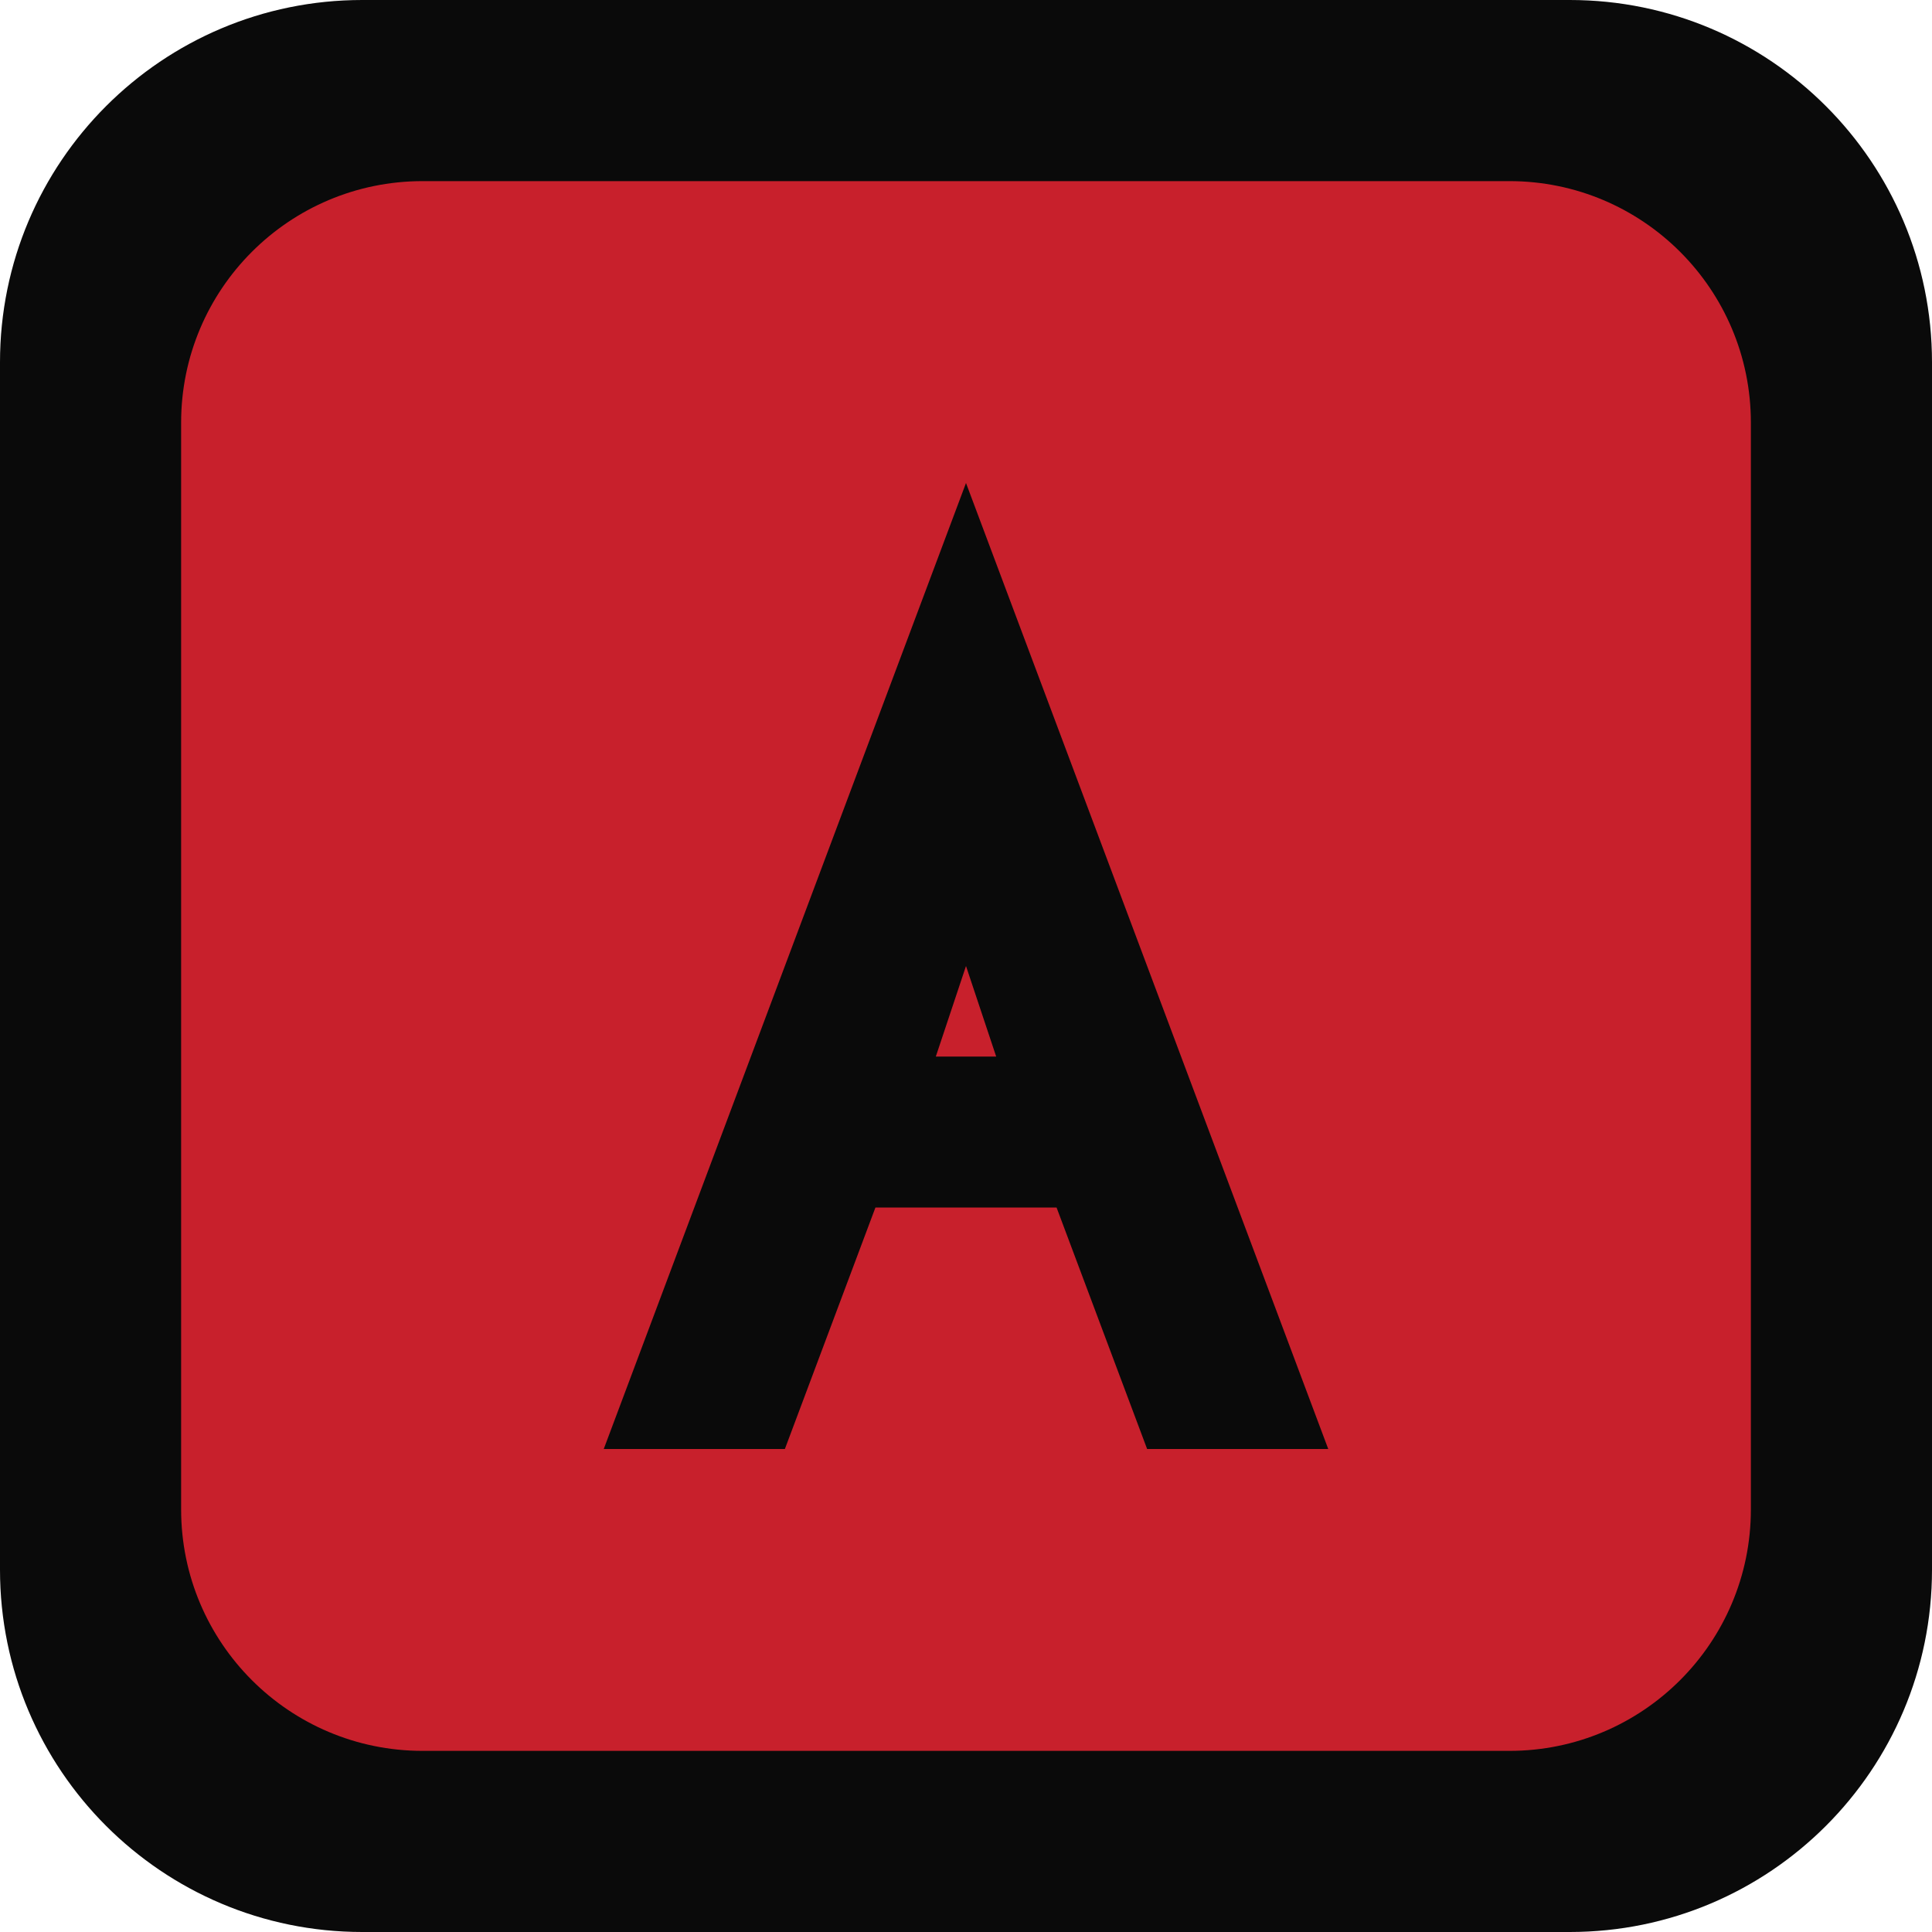
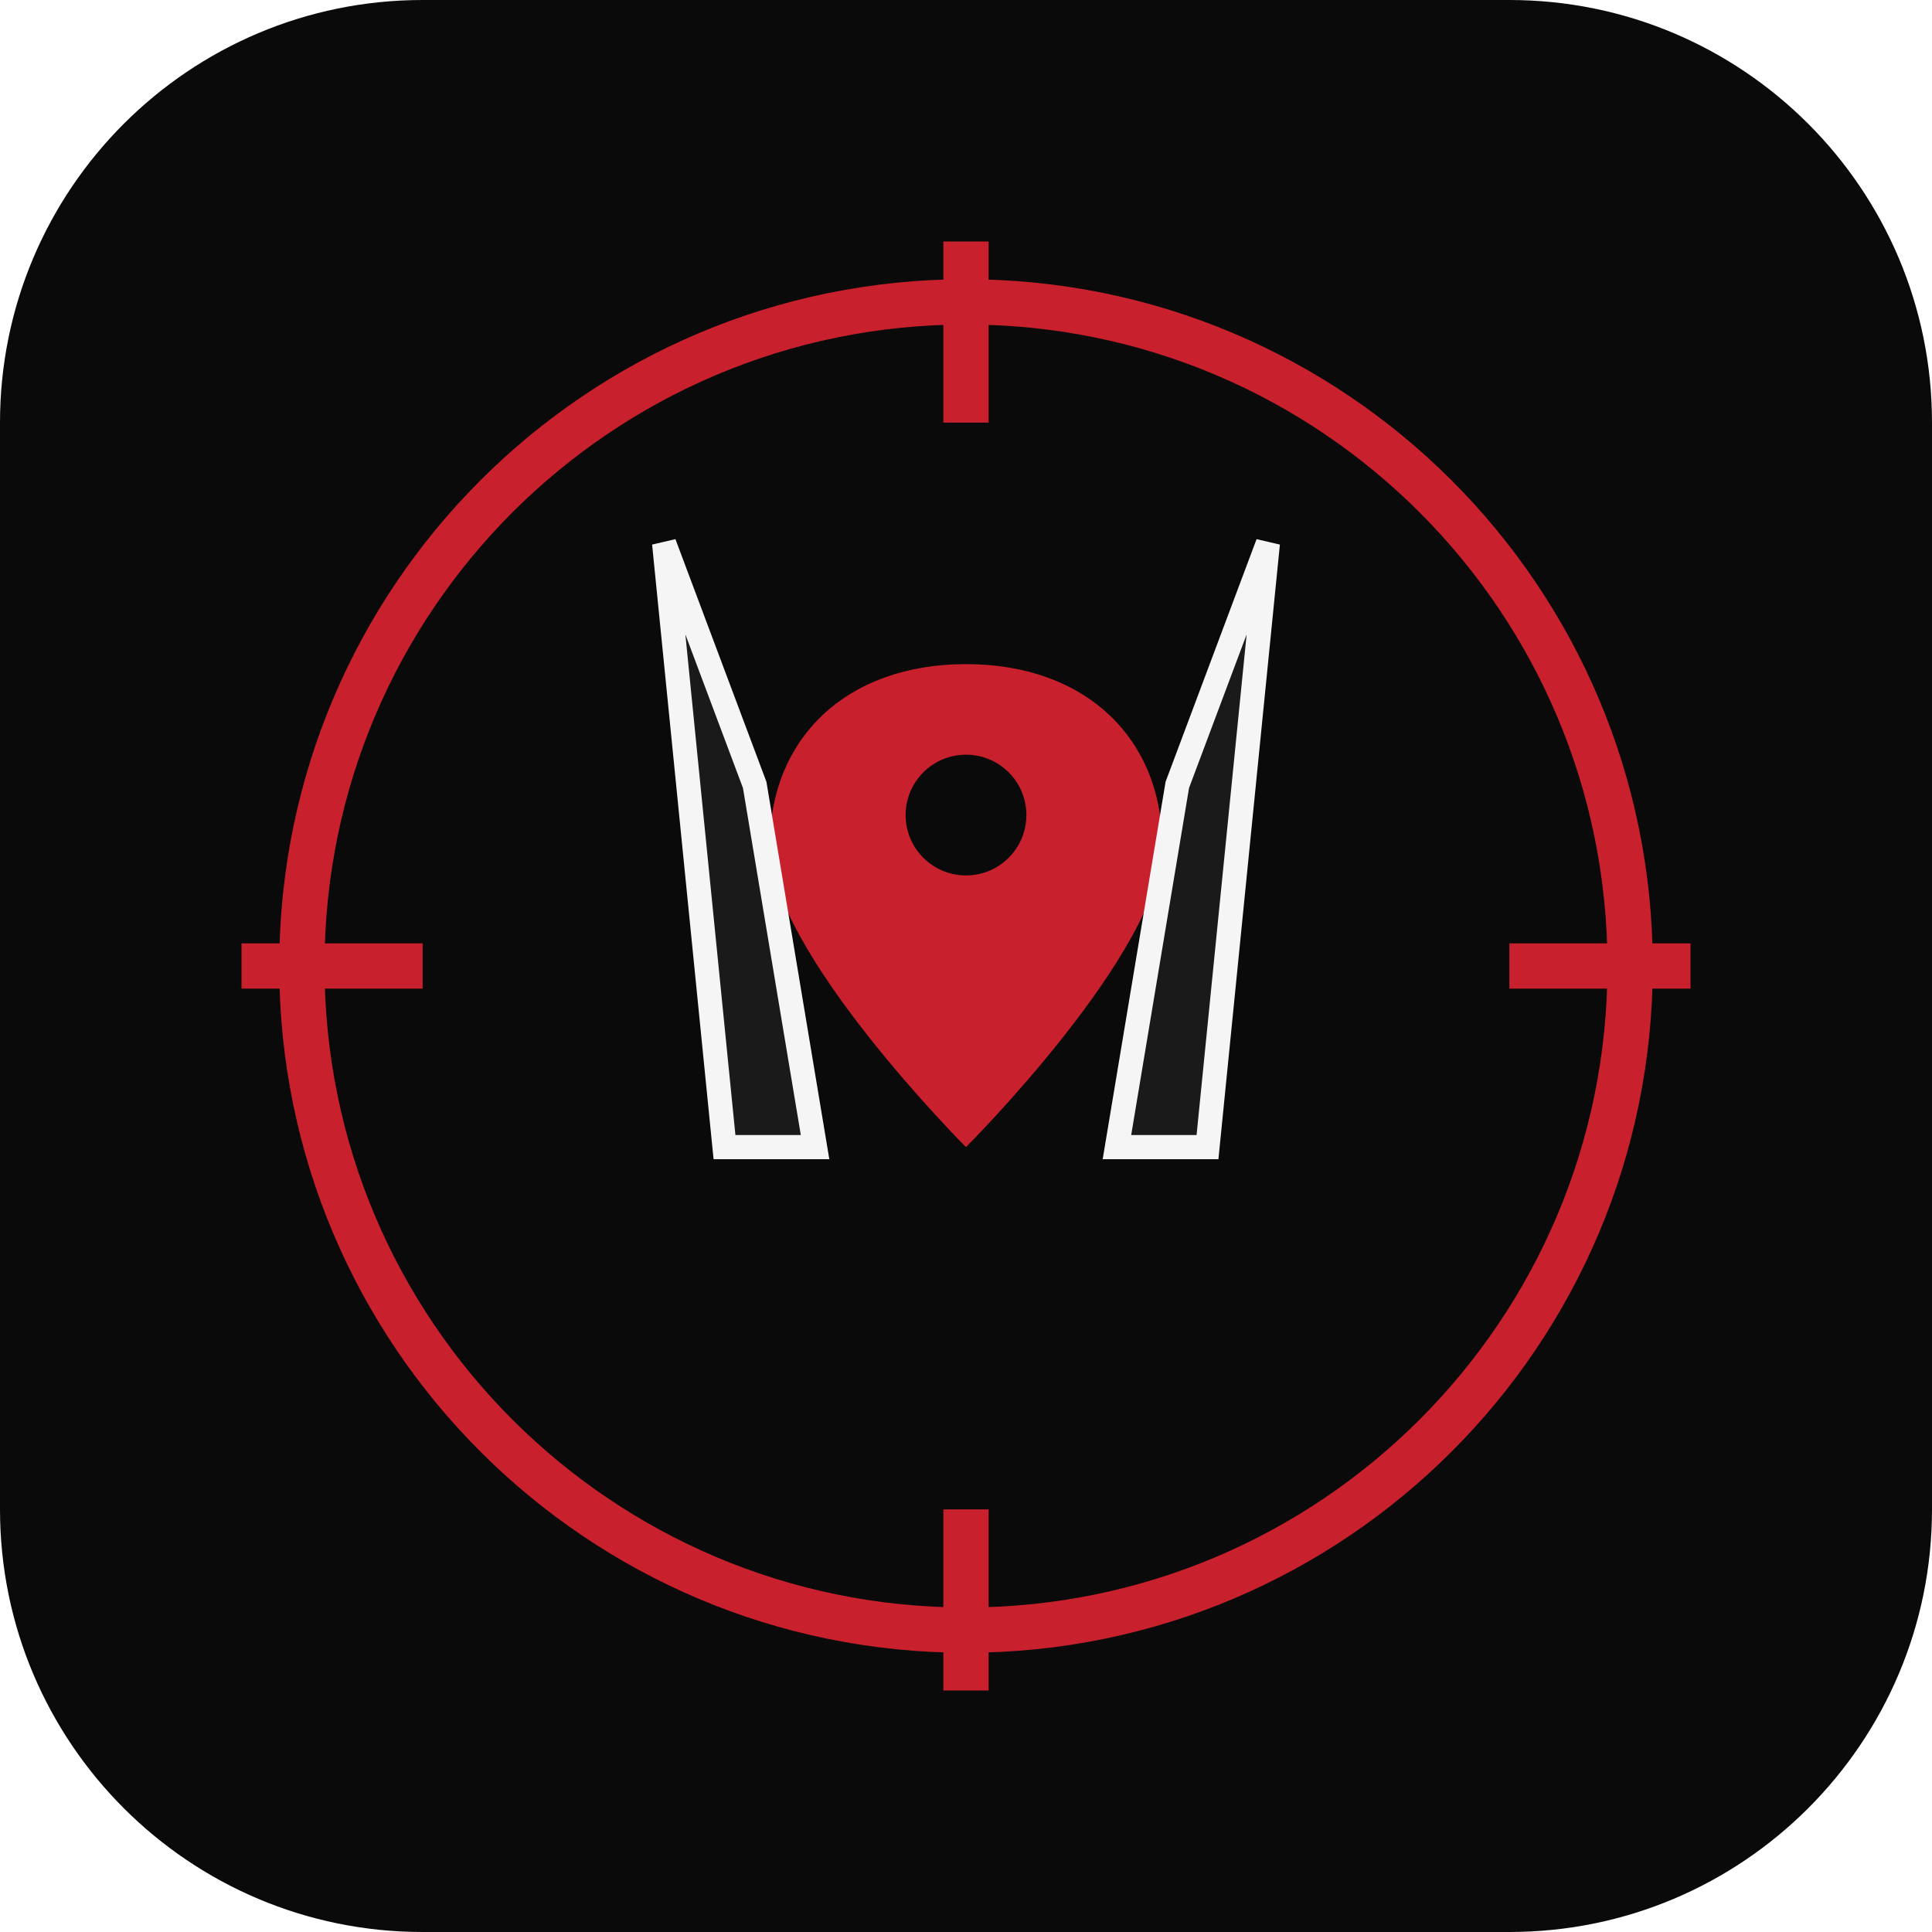
<svg xmlns="http://www.w3.org/2000/svg" viewBox="0 0 64 64" fill="none">
-   <rect width="64" height="64" rx="12" fill="#0A0A0A" />
-   <rect x="6" y="6" width="52" height="52" rx="8" fill="#C8202C" />
-   <path d="M32 16 L20 48 L26 48 L29 40 L35 40 L38 48 L44 48 Z" fill="#0A0A0A" />
-   <path d="M31 35 L33 35 L32 32 Z" fill="#C8202C" />
+   <rect width="64" height="64" rx="14" fill="#0a0a0a" />
+   <circle cx="32" cy="32" r="22" fill="none" stroke="#c8202c" stroke-width="1.5" />
+   <line x1="32" y1="8" x2="32" y2="14" stroke="#c8202c" stroke-width="1.5" />
+   <line x1="32" y1="50" x2="32" y2="56" stroke="#c8202c" stroke-width="1.5" />
+   <line x1="8" y1="32" x2="14" y2="32" stroke="#c8202c" stroke-width="1.5" />
+   <line x1="50" y1="32" x2="56" y2="32" stroke="#c8202c" stroke-width="1.5" />
+   <path d="M32 22 C36 22 38.5 24.5 38.5 28 C38.5 31.5 32 38 32 38 C32 38 25.5 31.5 25.5 28 C25.5 24.5 28 22 32 22 Z" fill="#c8202c" />
+   <circle cx="32" cy="27" r="2" fill="#0a0a0a" />
+   <path d="M22 18 L24 38 L27 38 L25 26 Z M42 18 L40 38 L37 38 L39 26 Z" fill="#1a1a1a" stroke="#f5f5f5" stroke-width="0.8" />
</svg>
